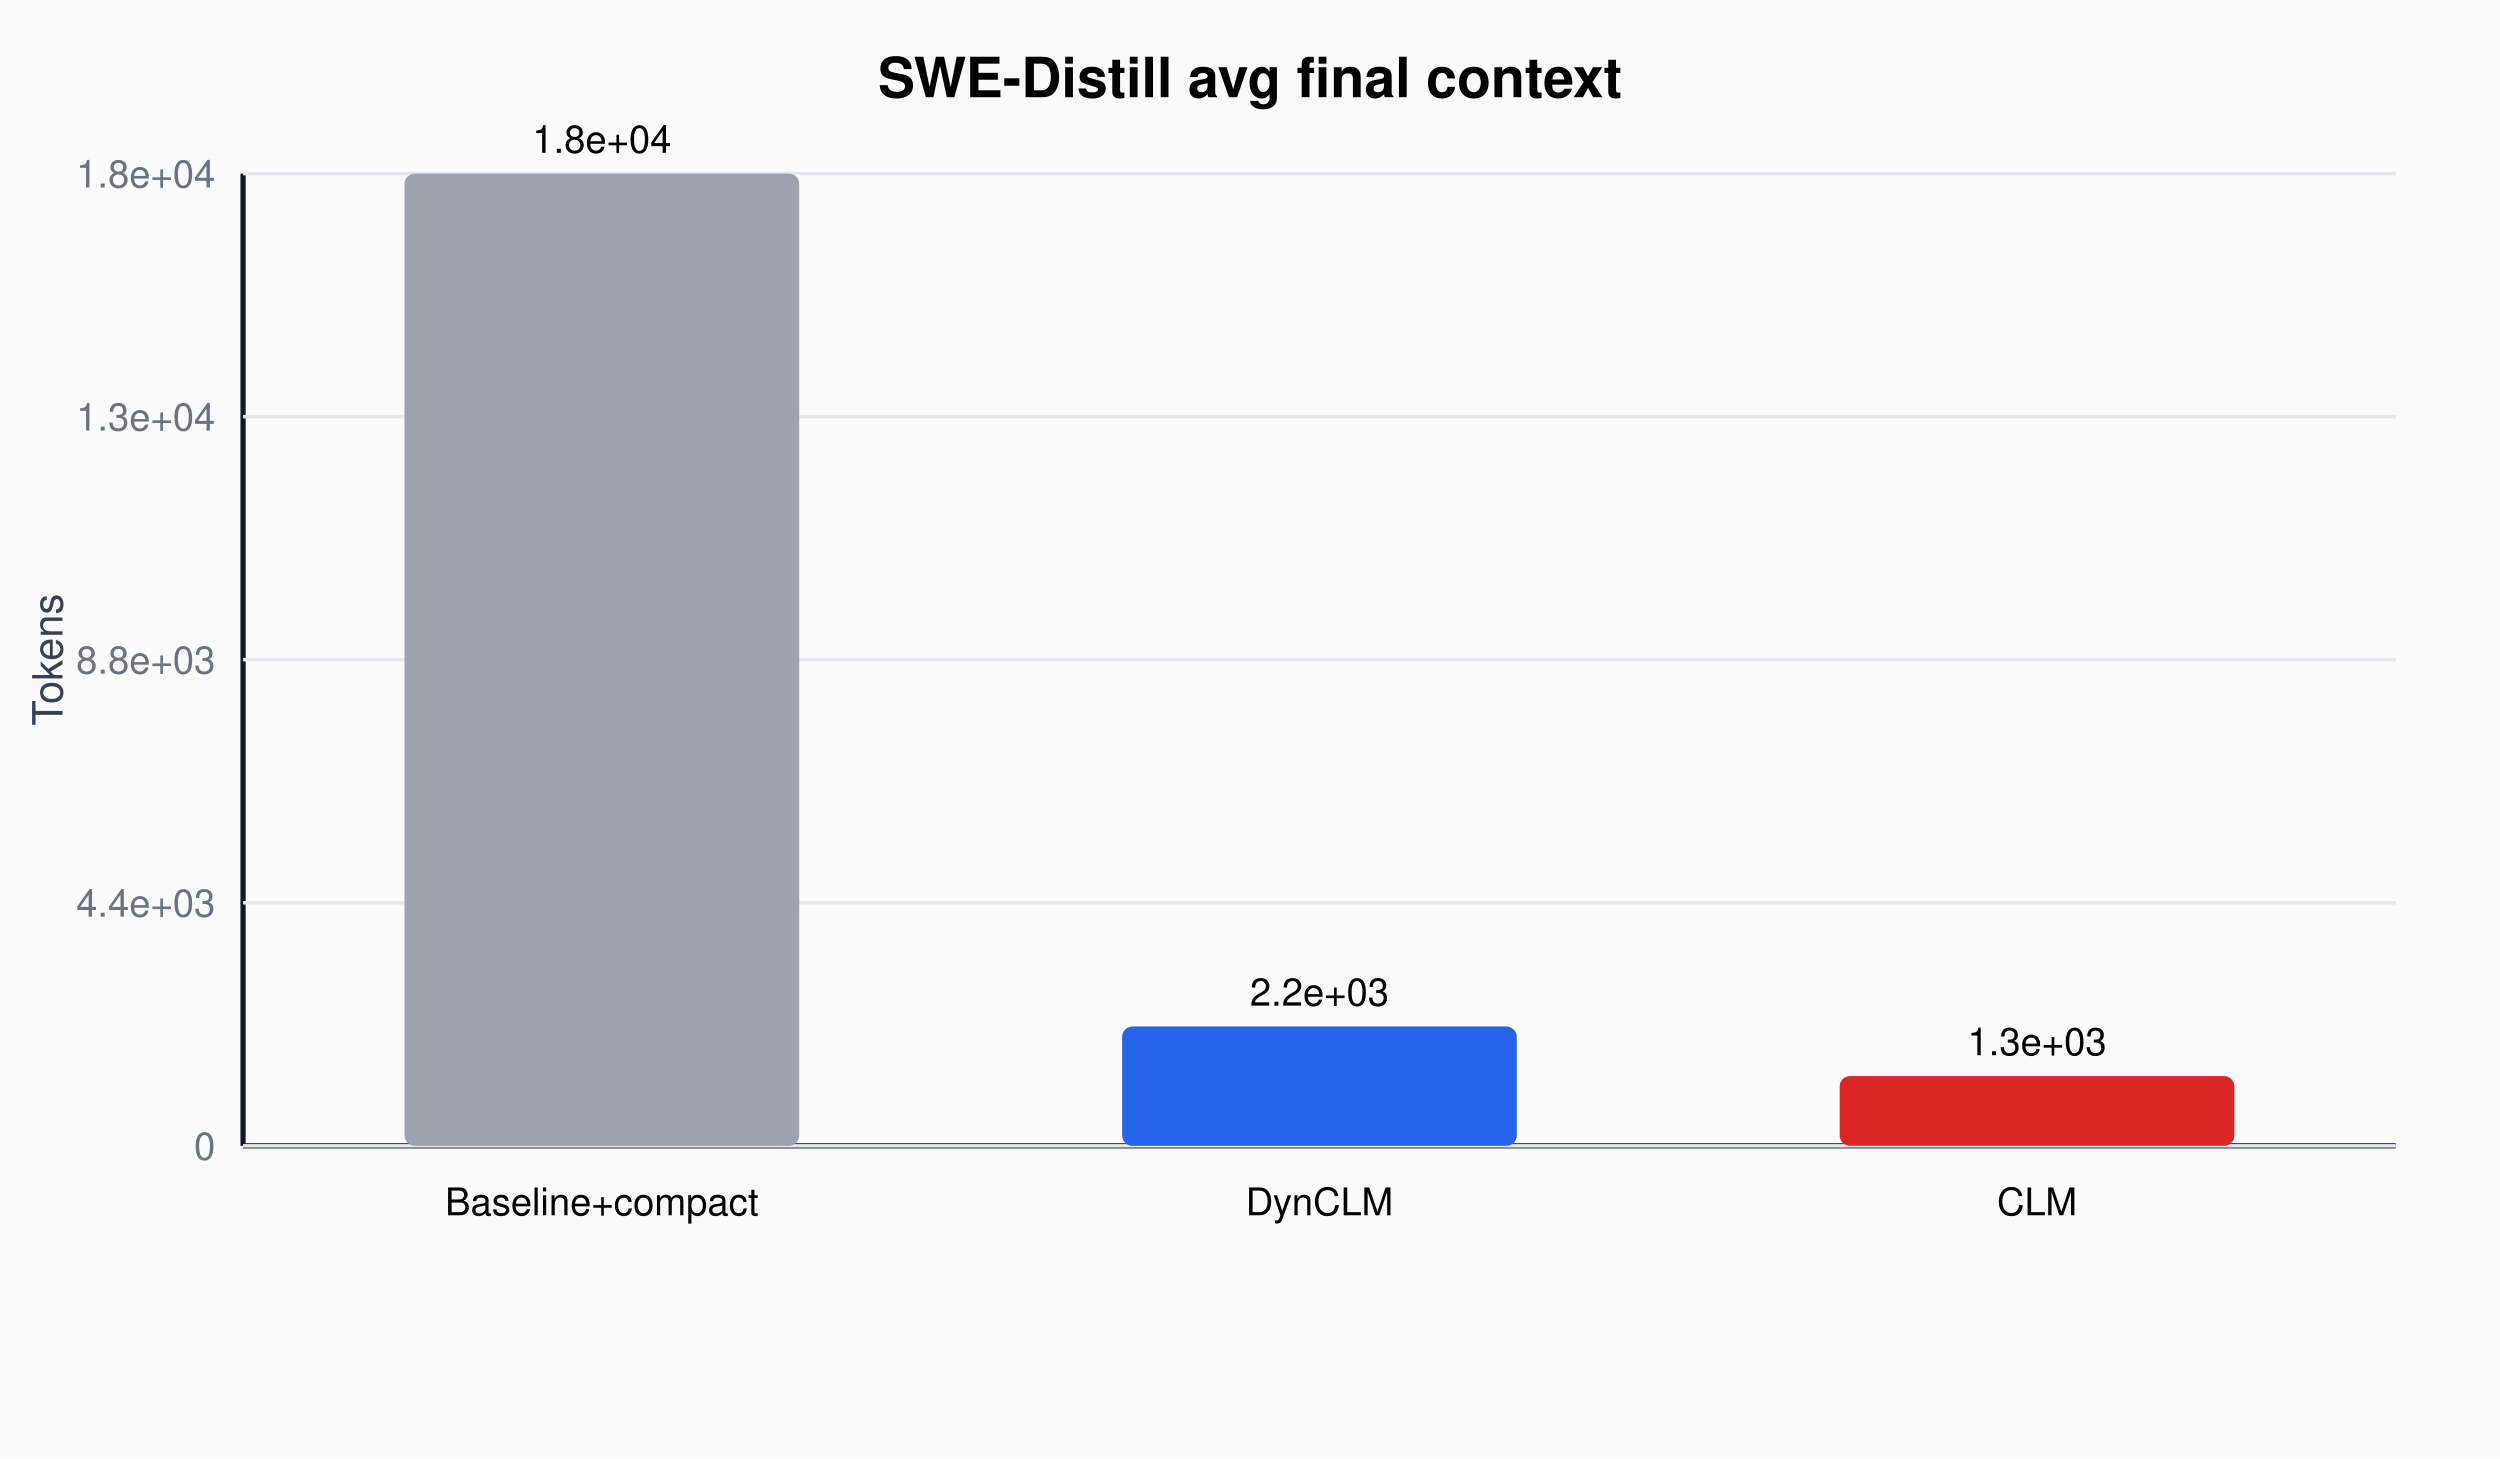
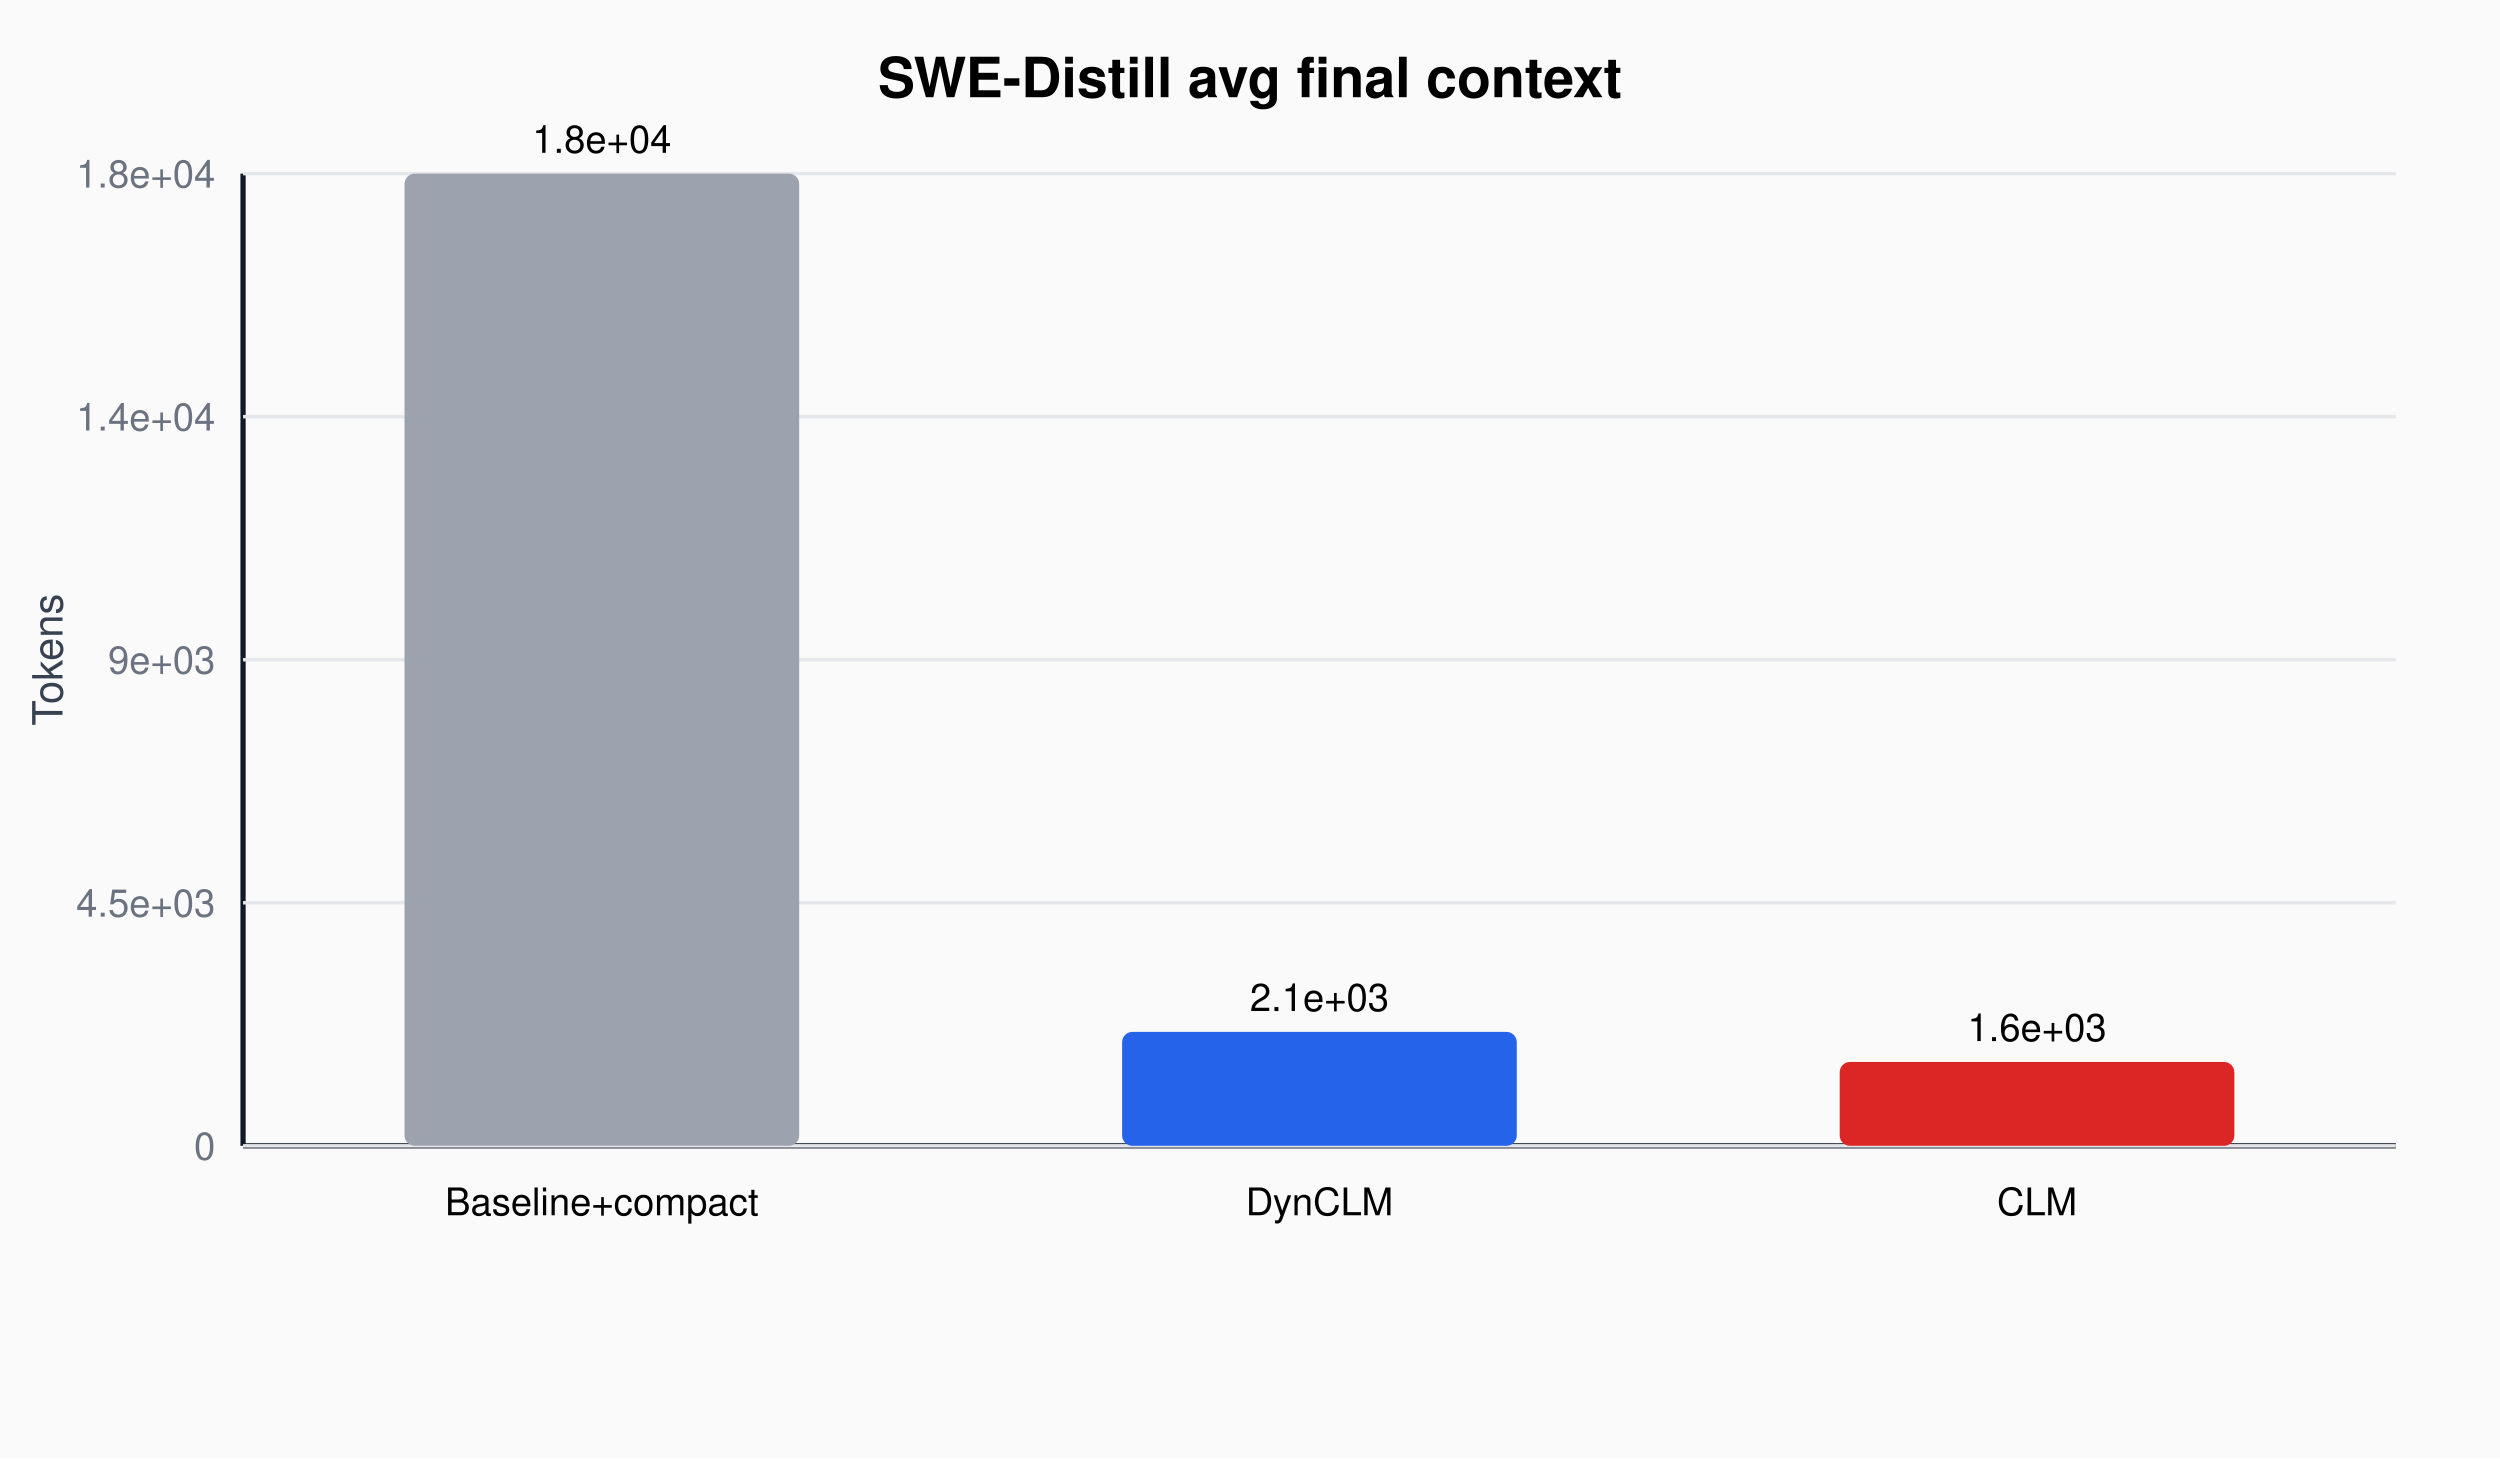
<svg xmlns="http://www.w3.org/2000/svg" width="720" height="420" viewBox="0 0 720 420">
  <rect width="100%" height="100%" fill="#fafafa" />
  <text x="360.0" y="28" text-anchor="middle" font-family="Helvetica,Arial,sans-serif" font-size="16" font-weight="700">SWE-Distill avg final context</text>
  <text x="18" y="190.0" transform="rotate(-90 18,190.0)" text-anchor="middle" font-family="Helvetica,Arial,sans-serif" font-size="12" fill="#374151">Tokens</text>
  <line x1="70" y1="50" x2="70" y2="330" stroke="#111827" stroke-width="1.5" />
  <line x1="70" y1="330" x2="690" y2="330" stroke="#111827" stroke-width="1.5" />
  <line x1="70" y1="50.0" x2="690" y2="50.0" stroke="#e5e7eb" />
  <text x="62" y="54.0" text-anchor="end" font-family="Helvetica,Arial,sans-serif" font-size="11" fill="#6b7280">1.8e+04</text>
  <line x1="70" y1="120.0" x2="690" y2="120.0" stroke="#e5e7eb" />
-   <text x="62" y="124.0" text-anchor="end" font-family="Helvetica,Arial,sans-serif" font-size="11" fill="#6b7280">1.3e+04</text>
+   <text x="62" y="124.0" text-anchor="end" font-family="Helvetica,Arial,sans-serif" font-size="11" fill="#6b7280">1.4e+04</text>
  <line x1="70" y1="190.0" x2="690" y2="190.0" stroke="#e5e7eb" />
-   <text x="62" y="194.0" text-anchor="end" font-family="Helvetica,Arial,sans-serif" font-size="11" fill="#6b7280">8.8e+03</text>
+   <text x="62" y="194.0" text-anchor="end" font-family="Helvetica,Arial,sans-serif" font-size="11" fill="#6b7280">9e+03</text>
  <line x1="70" y1="260.0" x2="690" y2="260.0" stroke="#e5e7eb" />
-   <text x="62" y="264.0" text-anchor="end" font-family="Helvetica,Arial,sans-serif" font-size="11" fill="#6b7280">4.4e+03</text>
+   <text x="62" y="264.0" text-anchor="end" font-family="Helvetica,Arial,sans-serif" font-size="11" fill="#6b7280">4.5e+03</text>
  <line x1="70" y1="330.0" x2="690" y2="330.0" stroke="#e5e7eb" />
  <text x="62" y="334.0" text-anchor="end" font-family="Helvetica,Arial,sans-serif" font-size="11" fill="#6b7280">0</text>
  <rect x="116.5" y="50.0" width="113.667" height="280.0" fill="#9ca3af" rx="3" />
  <text x="173.333" y="44.0" text-anchor="middle" font-family="Helvetica,Arial,sans-serif" font-size="11">1.8e+04</text>
  <text x="173.333" y="350" text-anchor="middle" font-family="Helvetica,Arial,sans-serif" font-size="11">Baseline+compact</text>
-   <rect x="323.167" y="295.63" width="113.667" height="34.37" fill="#2563eb" rx="3" />
-   <text x="380" y="289.63" text-anchor="middle" font-family="Helvetica,Arial,sans-serif" font-size="11">2.2e+03</text>
+   <rect x="323.167" y="297.177" width="113.667" height="32.823" fill="#2563eb" rx="3" />
+   <text x="380" y="291.177" text-anchor="middle" font-family="Helvetica,Arial,sans-serif" font-size="11">2.1e+03</text>
  <text x="380" y="350" text-anchor="middle" font-family="Helvetica,Arial,sans-serif" font-size="11">DynCLM</text>
-   <rect x="529.833" y="309.902" width="113.667" height="20.098" fill="#dc2626" rx="3" />
-   <text x="586.667" y="303.902" text-anchor="middle" font-family="Helvetica,Arial,sans-serif" font-size="11">1.3e+03</text>
+   <rect x="529.833" y="305.83" width="113.667" height="24.17" fill="#dc2626" rx="3" />
+   <text x="586.667" y="299.83" text-anchor="middle" font-family="Helvetica,Arial,sans-serif" font-size="11">1.6e+03</text>
  <text x="586.667" y="350" text-anchor="middle" font-family="Helvetica,Arial,sans-serif" font-size="11">CLM</text>
</svg>
